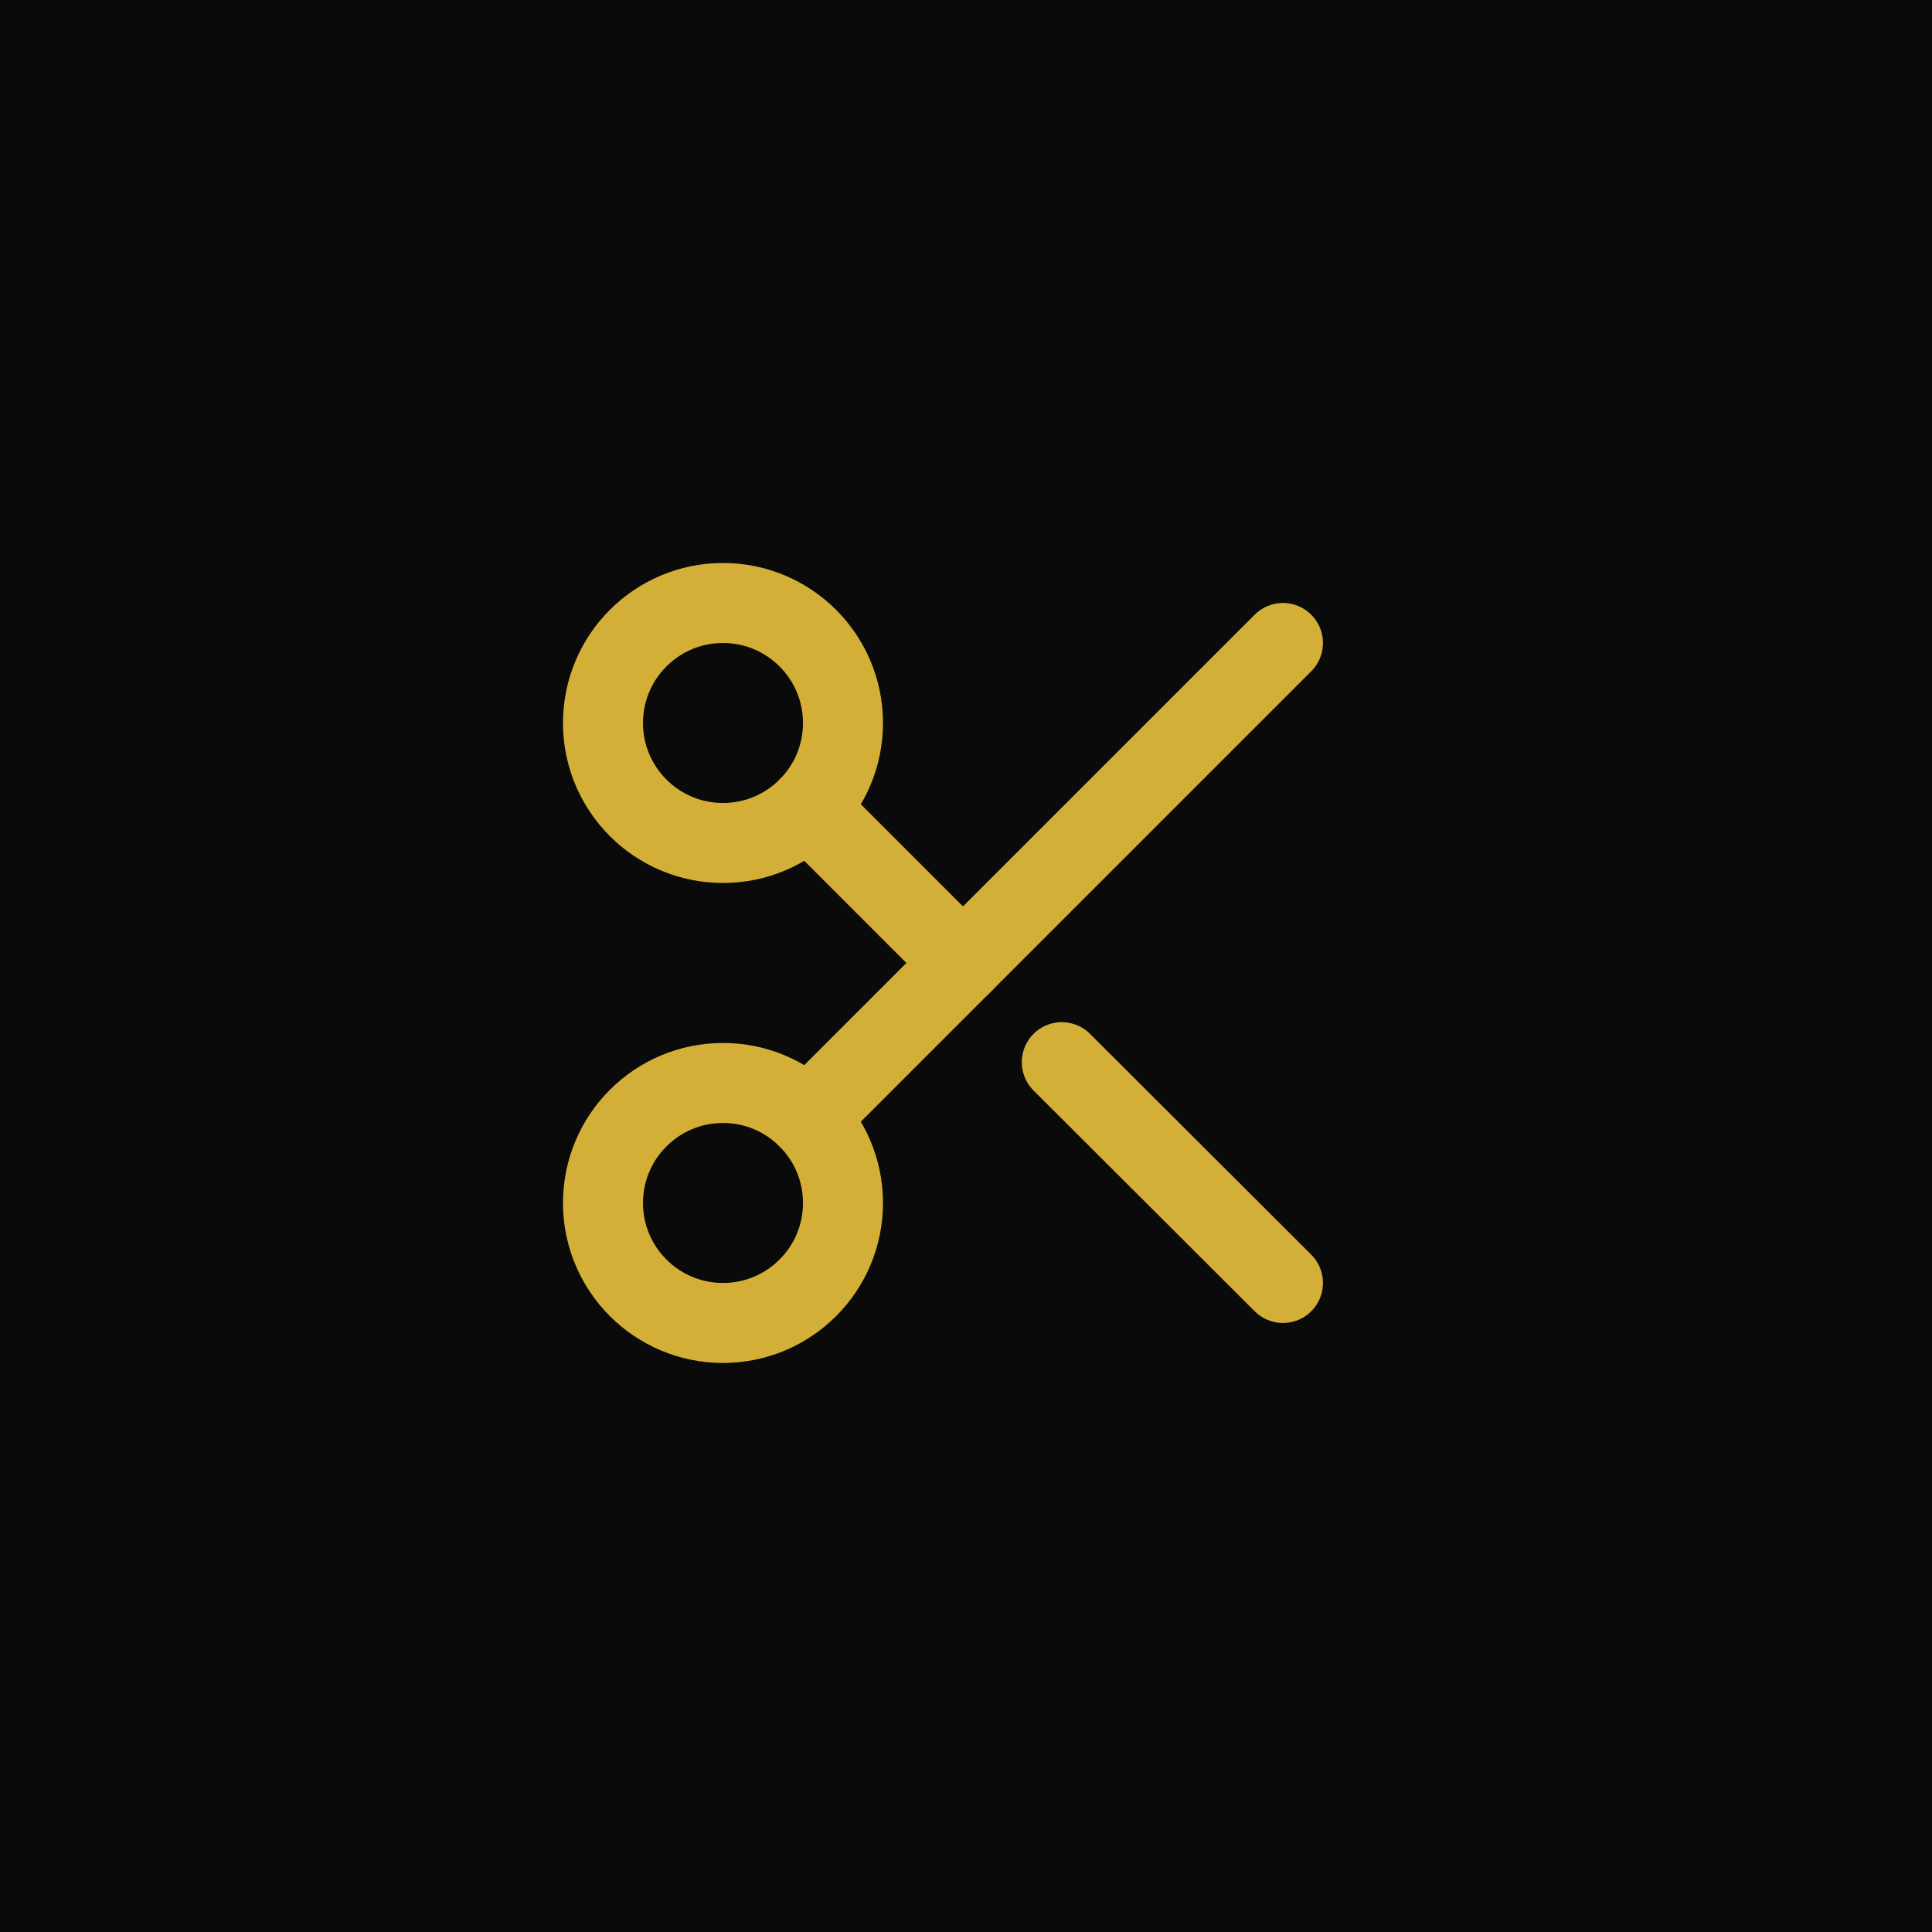
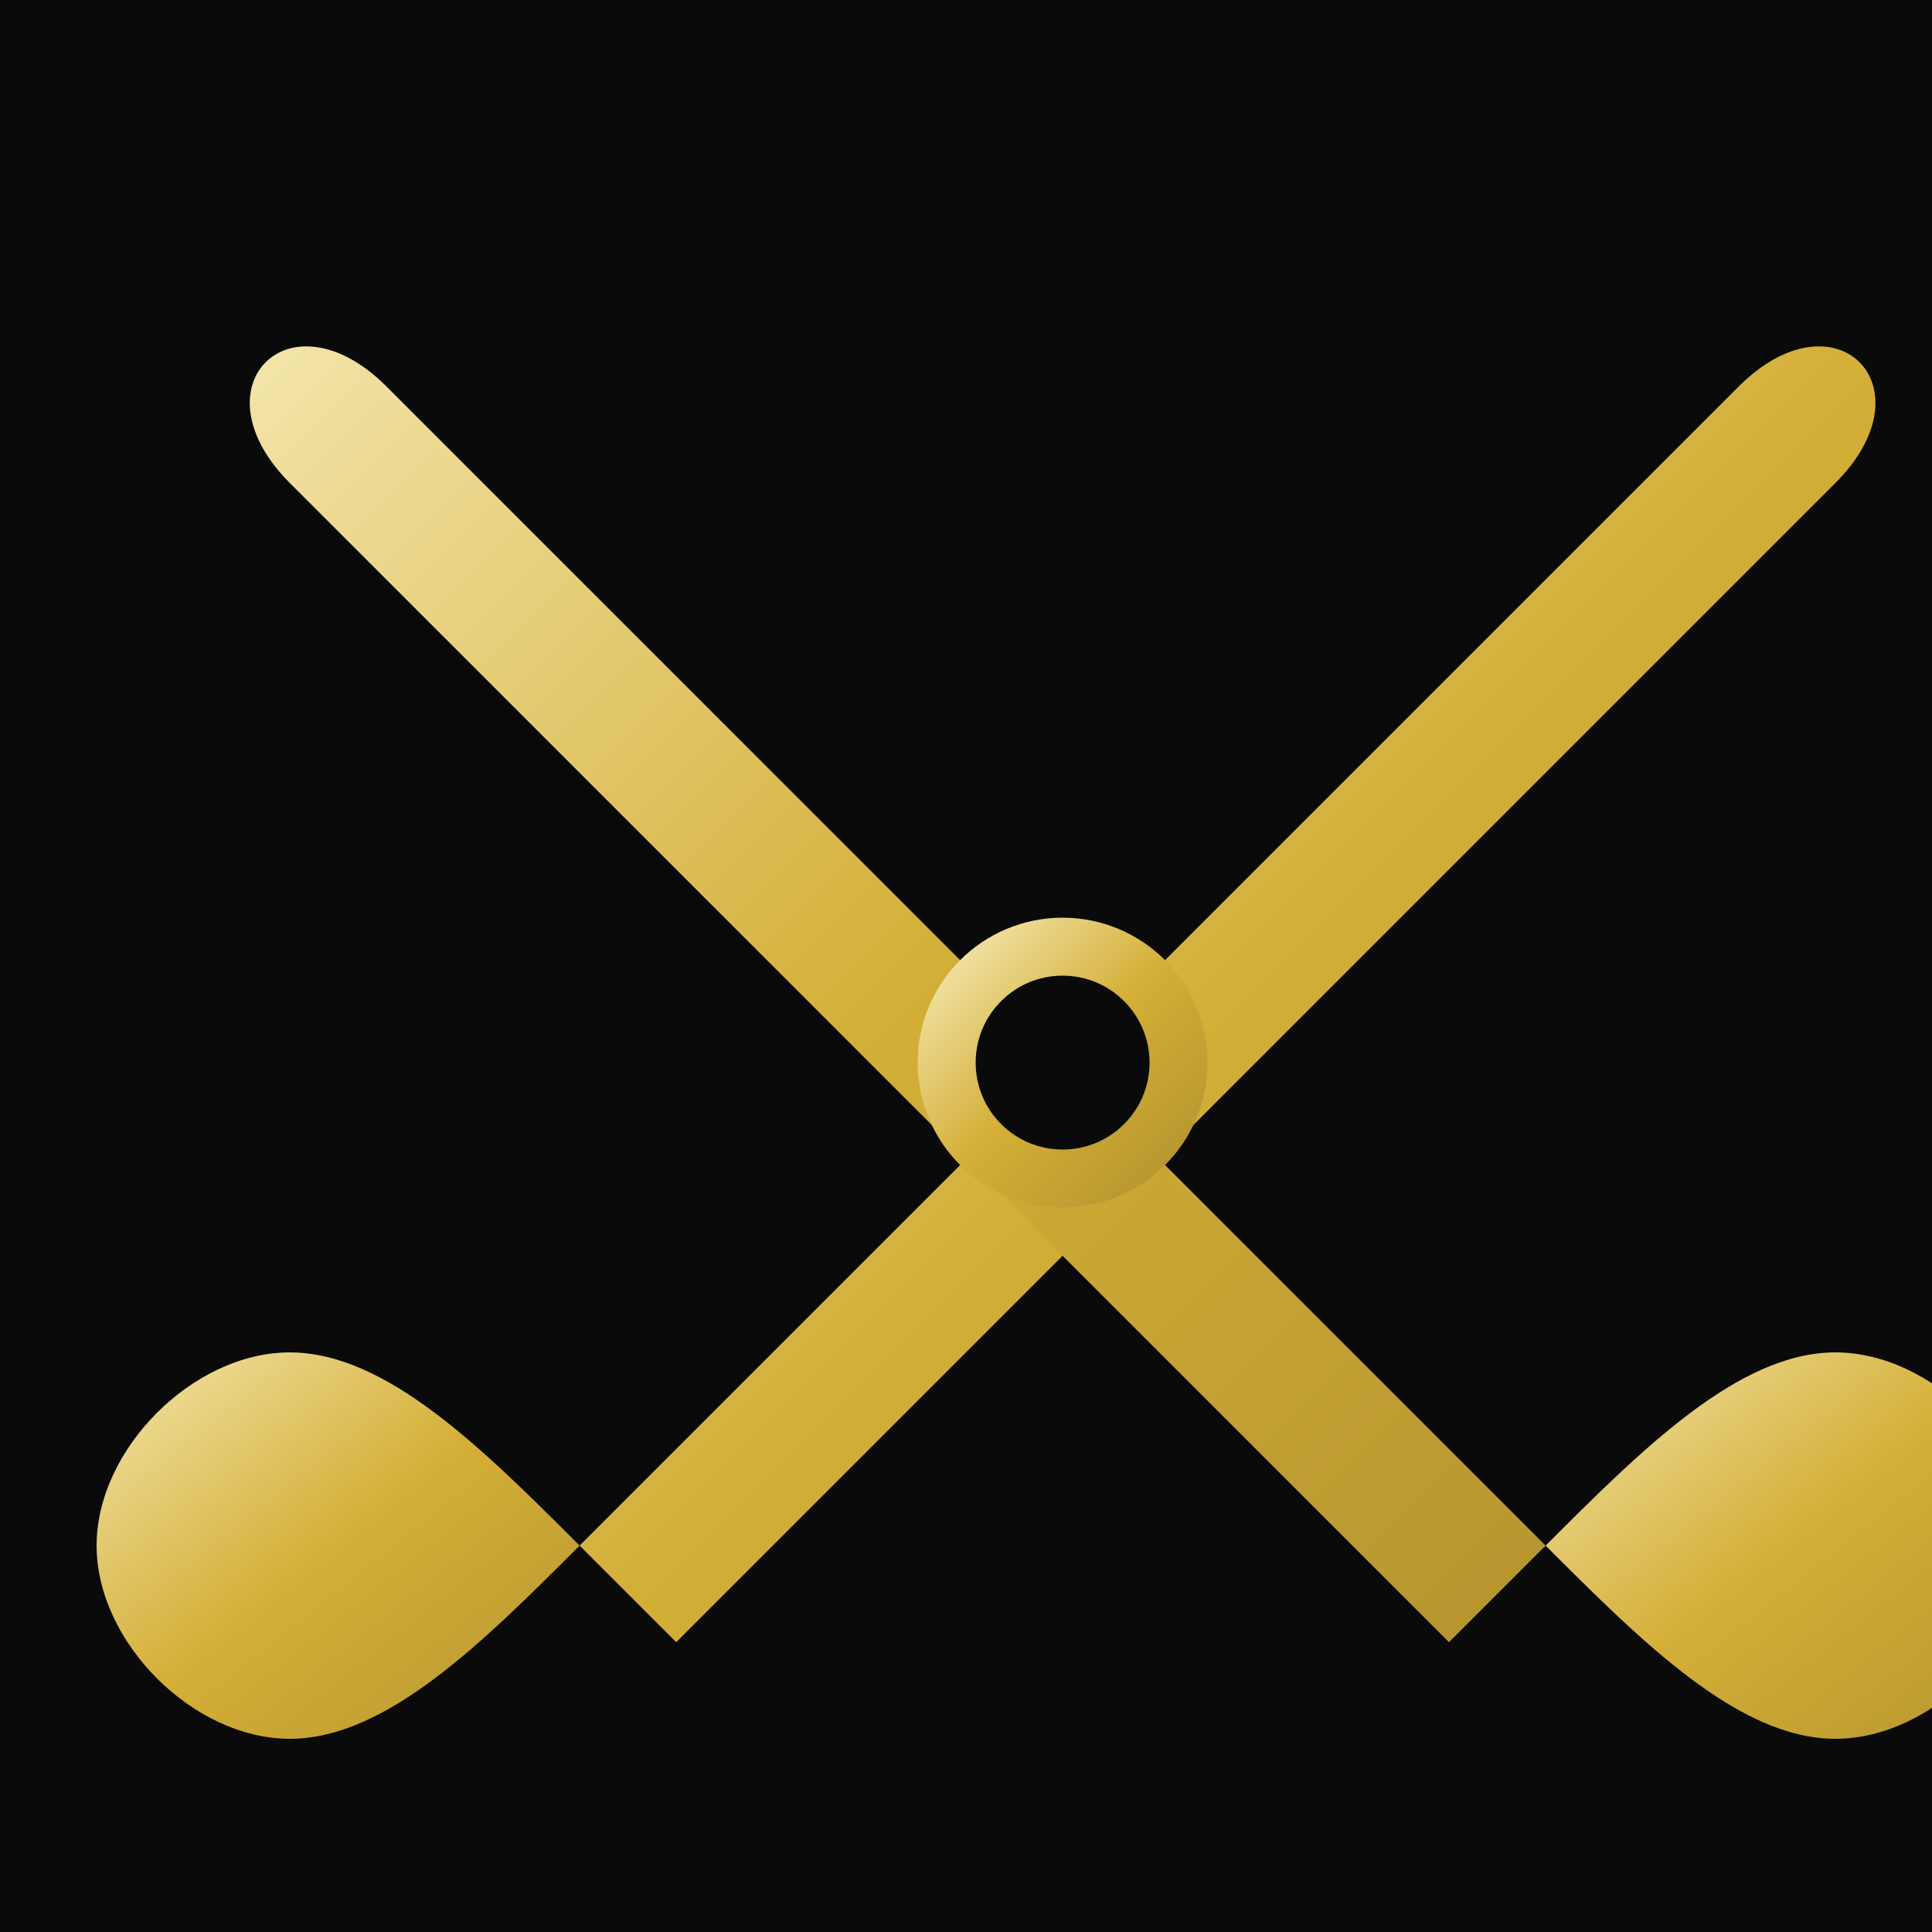
- <svg xmlns="http://www.w3.org/2000/svg" viewBox="0 0 512 512" width="512" height="512">
-   <rect width="512" height="512" fill="#0a0a0a" />
-   <g transform="translate(128, 128) scale(10.6)" fill="none" stroke="#D4AF37" stroke-width="2" stroke-linecap="round" stroke-linejoin="round">
-     <circle cx="6" cy="6" r="3" />
-     <circle cx="6" cy="18" r="3" />
-     <line x1="20" y1="4" x2="8.12" y2="15.88" />
-     <line x1="14.47" y1="14.48" x2="20" y2="20" />
-     <line x1="8.12" y1="8.12" x2="12" y2="12" />
+ <svg xmlns="http://www.w3.org/2000/svg" viewBox="0 0 100 100" width="100" height="100">
+   <rect width="100" height="100" fill="#0a0a0a" />
+   <defs>
+     <linearGradient id="goldGrad" x1="0%" y1="0%" x2="100%" y2="100%">
+       <stop offset="0%" stop-color="#F3E5AB" />
+       <stop offset="50%" stop-color="#D4AF37" />
+       <stop offset="100%" stop-color="#B5952F" />
+     </linearGradient>
+   </defs>
+   <g transform="translate(5, 5)">
+     <path d="M 25 75 C 20 80, 15 85, 10 85 C 5 85, 0 80, 0 75 C 0 70, 5 65, 10 65 C 15 65, 20 70, 25 75 Z" fill="url(#goldGrad)" />
+     <path d="M 75 75 C 80 80, 85 85, 90 85 C 95 85, 100 80, 100 75 C 100 70, 95 65, 90 65 C 85 65, 80 70, 75 75 Z" fill="url(#goldGrad)" />
+     <path d="M 25 75 L 50 50 L 85 15 C 90 10, 95 15, 90 20 L 55 55 L 30 80 Z" fill="url(#goldGrad)" />
+     <path d="M 75 75 L 50 50 L 15 15 C 10 10, 5 15, 10 20 L 45 55 L 70 80 Z" fill="url(#goldGrad)" />
+     <circle cx="50" cy="50" r="6" fill="#0a0a0a" stroke="url(#goldGrad)" stroke-width="3" />
  </g>
</svg>
